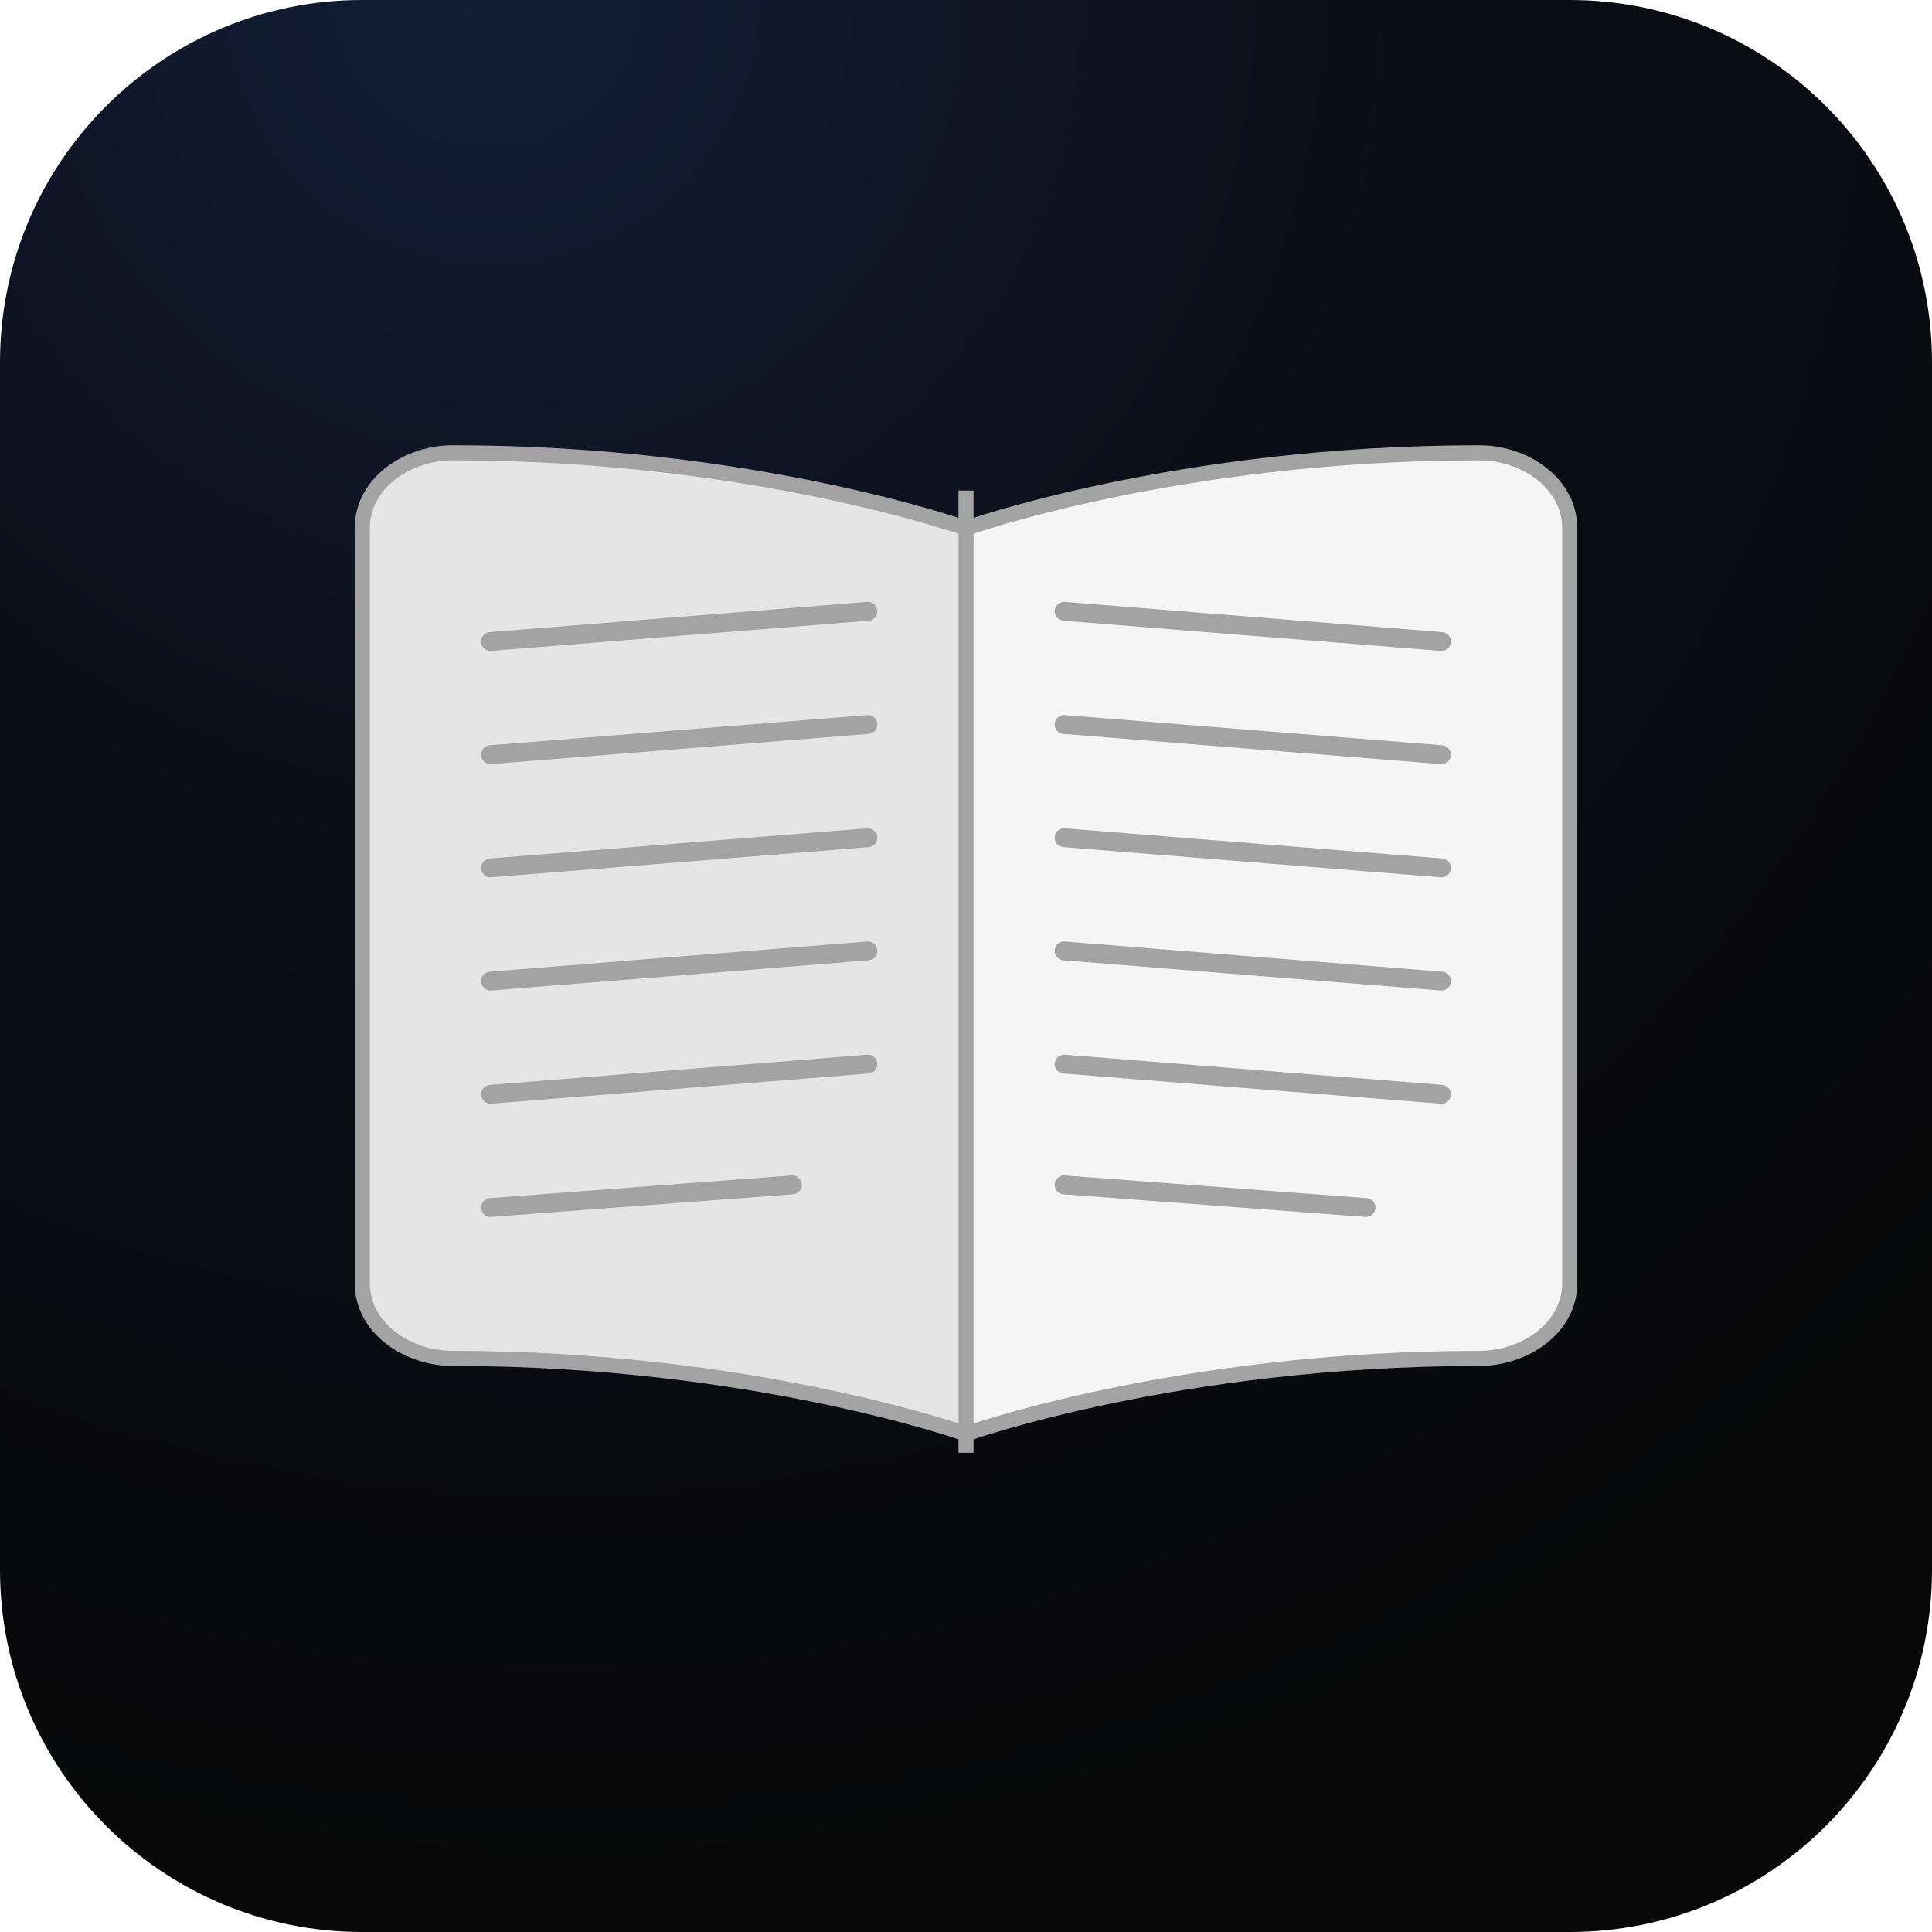
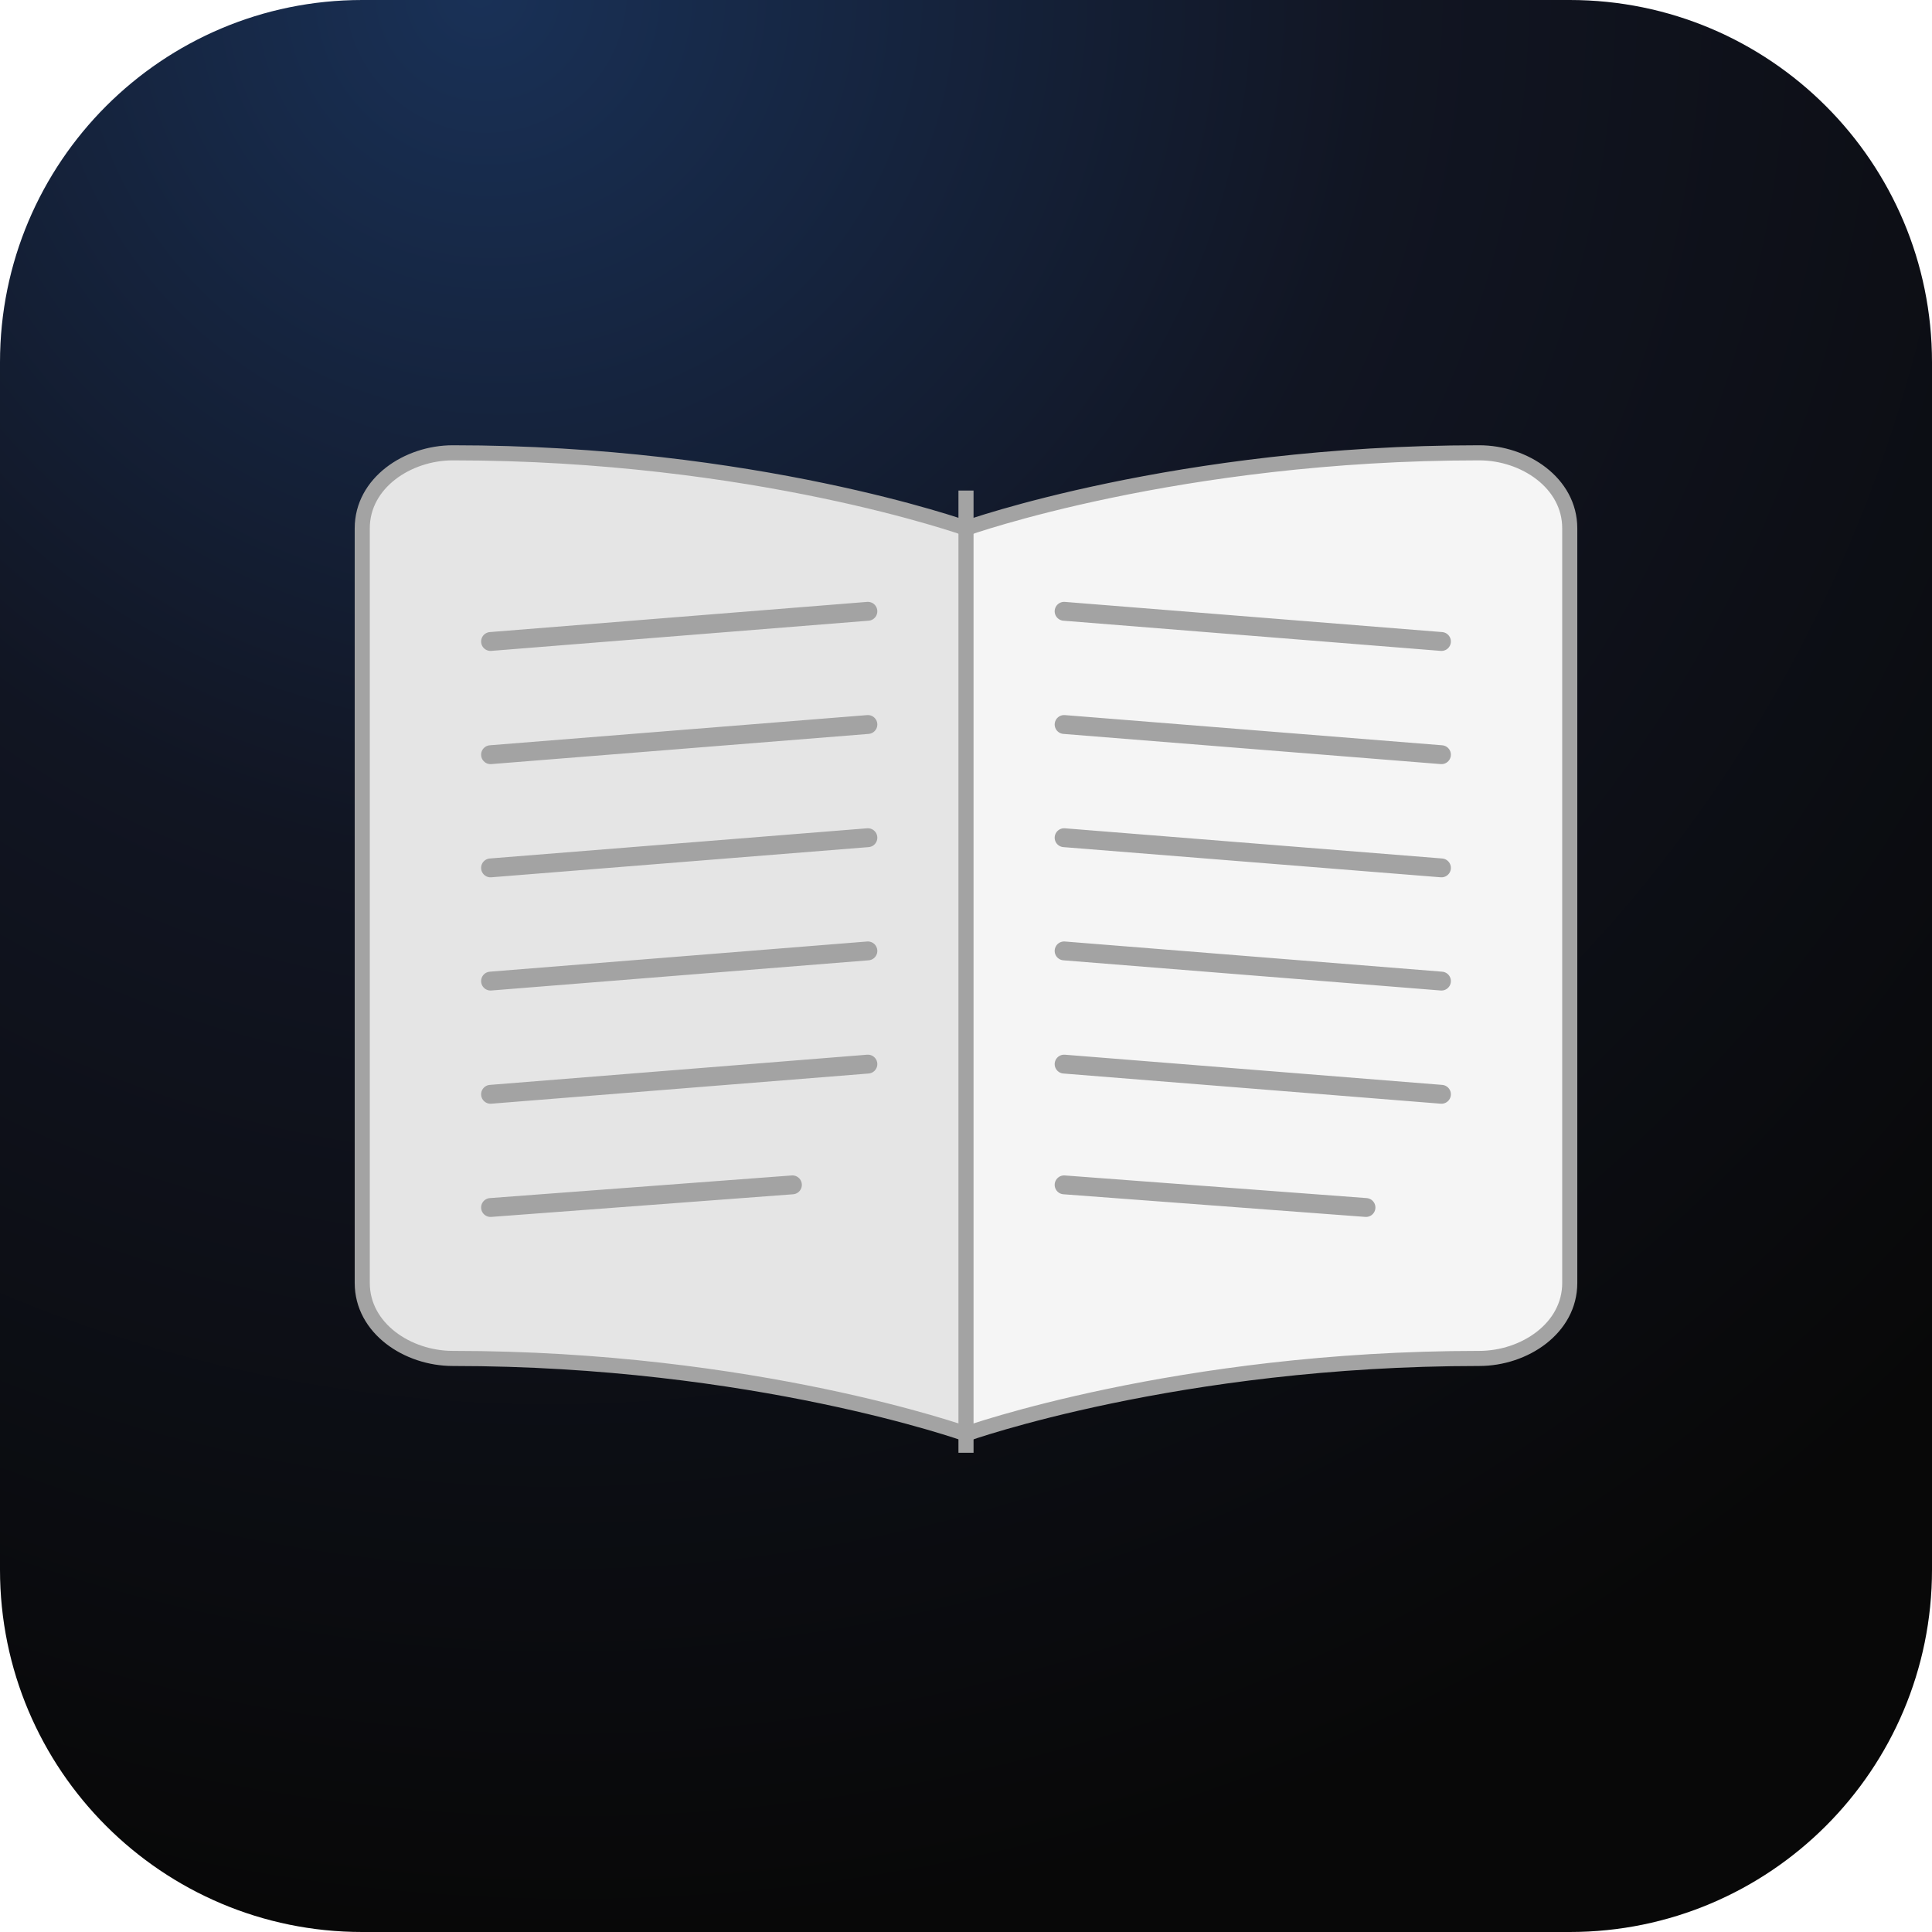
<svg xmlns="http://www.w3.org/2000/svg" viewBox="0 0 512 512">
  <defs>
    <radialGradient id="bg-glow" cx="0.3" cy="0" r="1" fx="0.25" fy="0">
-       <stop offset="0%" stop-color="hsl(220 50% 14%)" />
-       <stop offset="45%" stop-color="hsl(230 30% 7%)" />
+       <stop offset="0%" stop-color="hsl(217 55% 22%)" />
+       <stop offset="45%" stop-color="hsl(225 35% 10%)" />
      <stop offset="100%" stop-color="hsl(0 0% 3%)" />
    </radialGradient>
  </defs>
  <rect width="512" height="512" rx="96" fill="url(#bg-glow)" />
  <path d="M256 140 C256 140 200 120 120 120 C108 120 96 128 96 140 L96 340 C96 352 108 360 120 360 C200 360 256 380 256 380" fill="#e5e5e5" stroke="#a3a3a3" stroke-width="4" />
  <path d="M256 140 C256 140 312 120 392 120 C404 120 416 128 416 140 L416 340 C416 352 404 360 392 360 C312 360 256 380 256 380" fill="#f5f5f5" stroke="#a3a3a3" stroke-width="4" />
  <line x1="256" y1="130" x2="256" y2="385" stroke="#a3a3a3" stroke-width="4" />
  <line x1="130" y1="170" x2="230" y2="162" stroke="#a3a3a3" stroke-width="5" stroke-linecap="round" />
  <line x1="130" y1="200" x2="230" y2="192" stroke="#a3a3a3" stroke-width="5" stroke-linecap="round" />
  <line x1="130" y1="230" x2="230" y2="222" stroke="#a3a3a3" stroke-width="5" stroke-linecap="round" />
  <line x1="130" y1="260" x2="230" y2="252" stroke="#a3a3a3" stroke-width="5" stroke-linecap="round" />
  <line x1="130" y1="290" x2="230" y2="282" stroke="#a3a3a3" stroke-width="5" stroke-linecap="round" />
  <line x1="130" y1="320" x2="210" y2="314" stroke="#a3a3a3" stroke-width="5" stroke-linecap="round" />
  <line x1="282" y1="162" x2="382" y2="170" stroke="#a3a3a3" stroke-width="5" stroke-linecap="round" />
  <line x1="282" y1="192" x2="382" y2="200" stroke="#a3a3a3" stroke-width="5" stroke-linecap="round" />
  <line x1="282" y1="222" x2="382" y2="230" stroke="#a3a3a3" stroke-width="5" stroke-linecap="round" />
  <line x1="282" y1="252" x2="382" y2="260" stroke="#a3a3a3" stroke-width="5" stroke-linecap="round" />
  <line x1="282" y1="282" x2="382" y2="290" stroke="#a3a3a3" stroke-width="5" stroke-linecap="round" />
  <line x1="282" y1="314" x2="362" y2="320" stroke="#a3a3a3" stroke-width="5" stroke-linecap="round" />
</svg>
